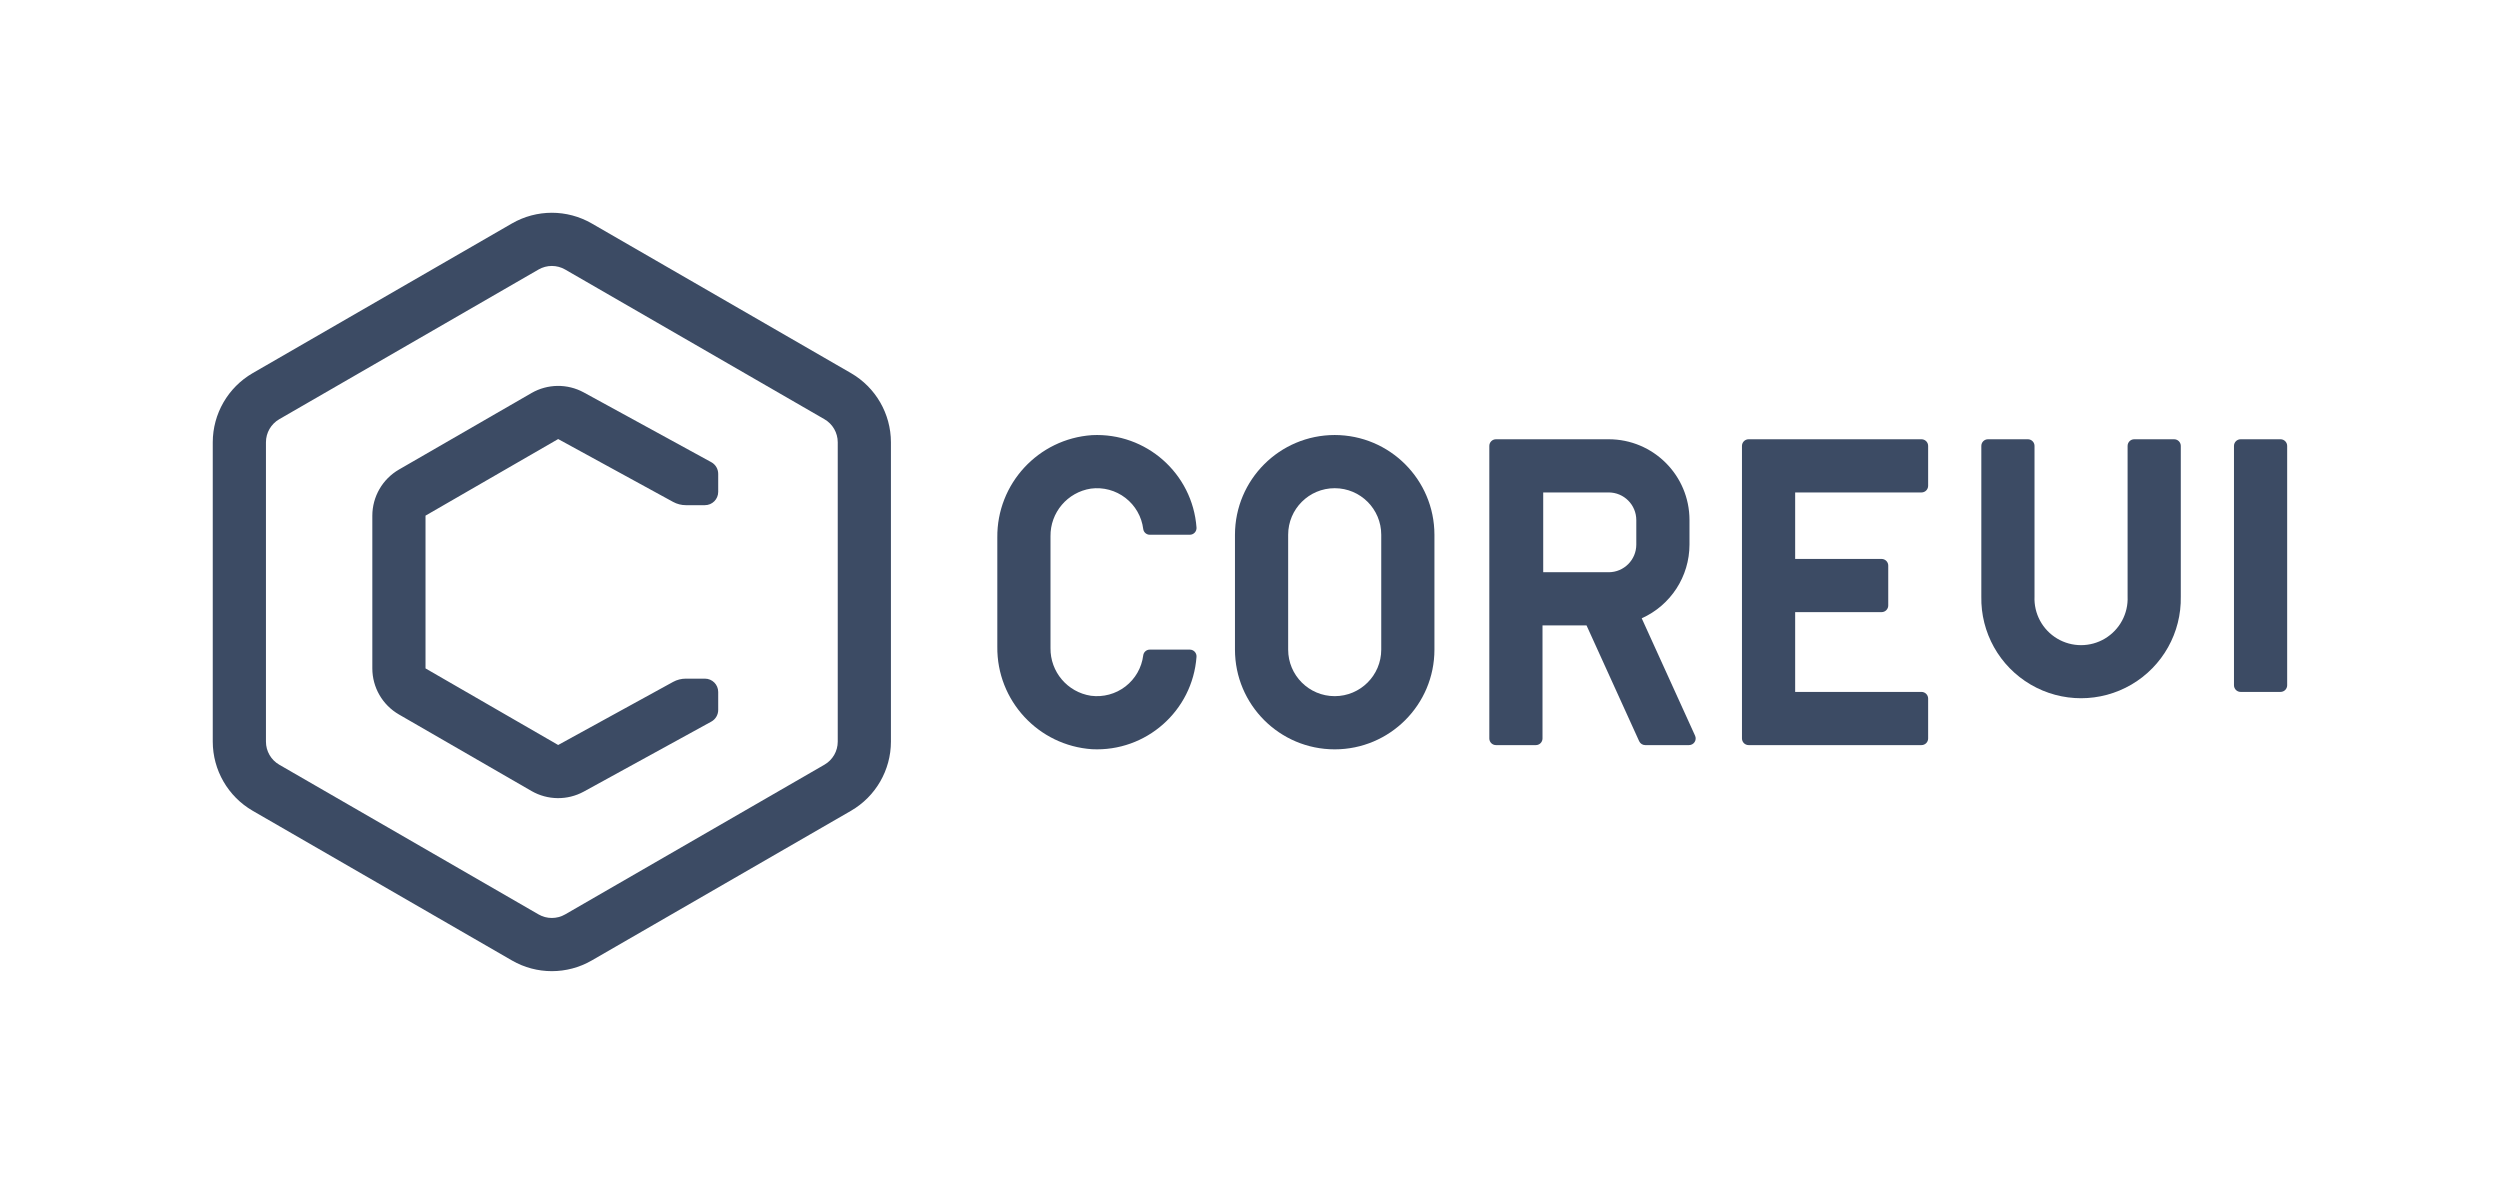
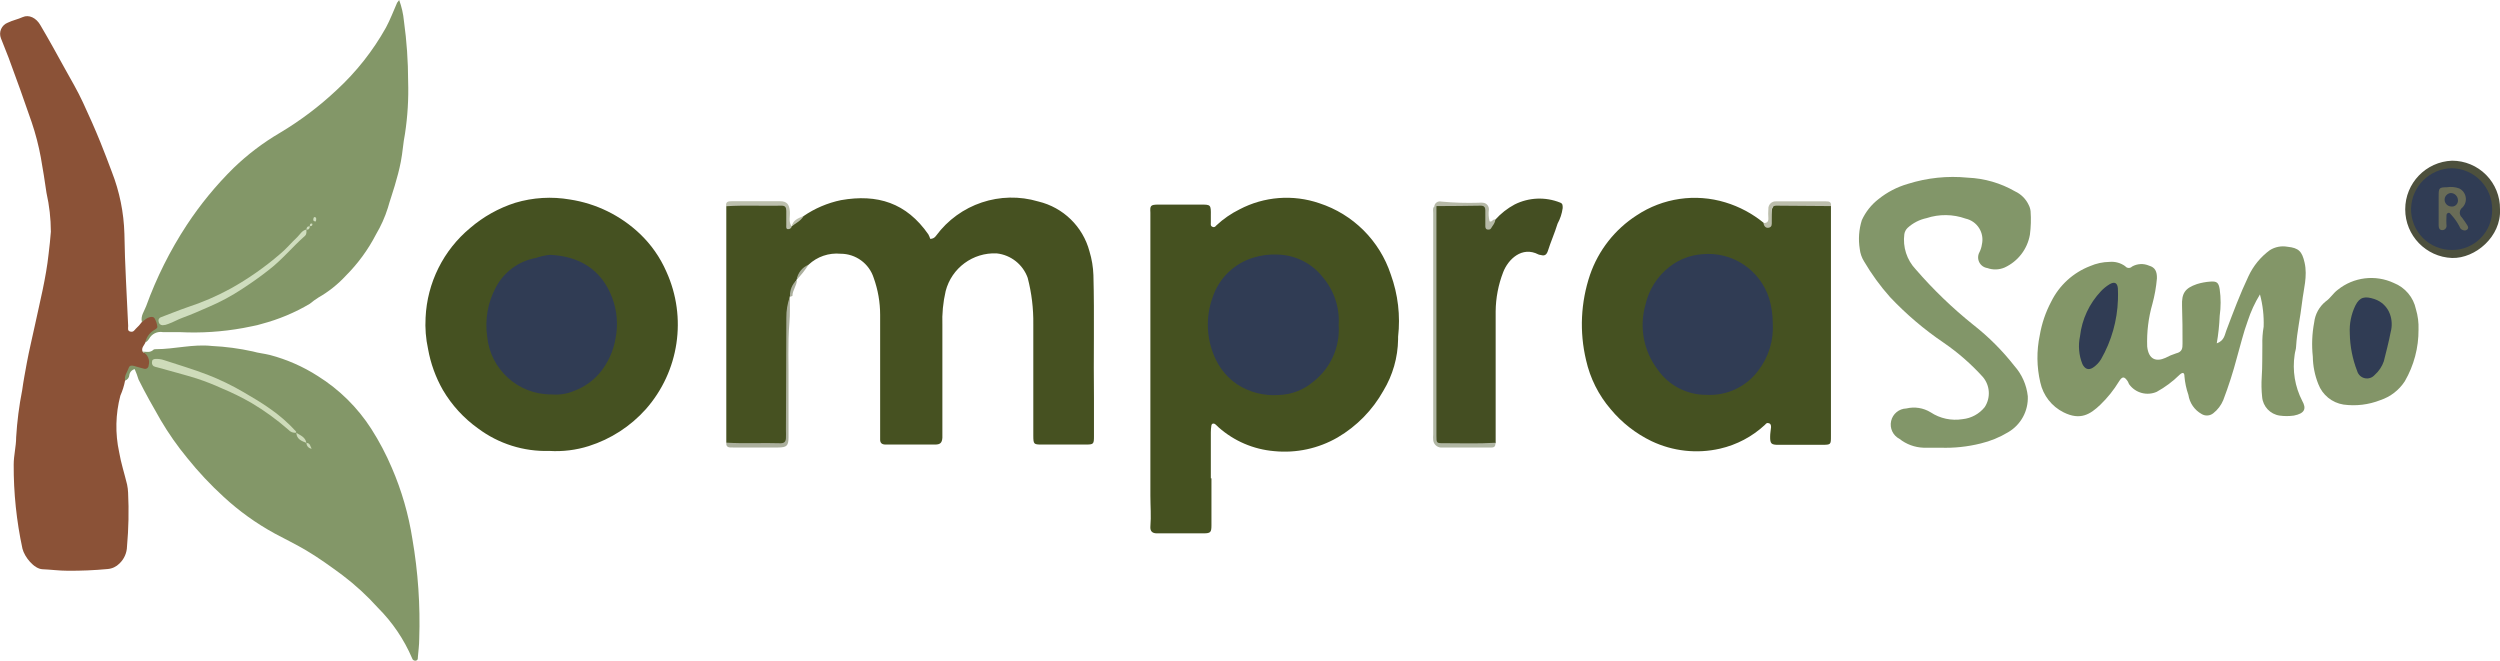
- <svg xmlns="http://www.w3.org/2000/svg" id="Warstwa_1" data-name="Warstwa 1" viewBox="0 0 376.011 178">
+ <svg xmlns="http://www.w3.org/2000/svg" id="Warstwa_1" data-name="Warstwa 1" viewBox="0 0 365.14 96.51">
  <defs>
-     <style>
-       .cls-1 {
-         fill: #3c4b64;
-       }
-     </style>
+     <style>.cls-1{fill:#465121;}.cls-2{fill:#8b5237;}.cls-3{fill:#455120;}.cls-4{fill:#839768;}.cls-5{fill:#455121;}.cls-6{fill:#303c54;}.cls-7{fill:#839668;}.cls-8{fill:#829669;}.cls-9{fill:#444e22;}.cls-10{fill:#839568;}.cls-11{fill:#4d503d;}.cls-12{fill:#b0b6a3;}.cls-13{fill:#abaf9d;}.cls-14{fill:#bdc0ae;}.cls-15{fill:#bcbeac;}.cls-16{fill:#b6b9a7;}.cls-17{fill:#cedbba;}.cls-18{fill:#cfddbe;}.cls-19{fill:#696c57;}</style>
  </defs>
-   <g>
-     <g>
-       <path class="cls-1" d="M128,56.124,89,33.608a12,12,0,0,0-12,0L38,56.124a12.034,12.034,0,0,0-6,10.392V111.55a12.033,12.033,0,0,0,6,10.392L77,144.459a12,12,0,0,0,12,0l39-22.517a12.033,12.033,0,0,0,6-10.392V66.517A12.034,12.034,0,0,0,128,56.124ZM126,111.55a4,4,0,0,1-2,3.464L85,137.531a4,4,0,0,1-4,0L42,115.014a4,4,0,0,1-2-3.464V66.517a4,4,0,0,1,2-3.464L81,40.536a4,4,0,0,1,4,0l39,22.517a4,4,0,0,1,2,3.464Z" />
-       <path class="cls-1" d="M106.022,102.071h-2.866a3.999,3.999,0,0,0-1.925.493L83.95,112.05,64,100.531V77.554L83.95,66.035l17.289,9.455a4,4,0,0,0,1.919.49h2.863a2,2,0,0,0,2-2V71.269a2,2,0,0,0-1.04-1.755L87.793,59.019a8.039,8.039,0,0,0-7.843.09L60,70.626A8.024,8.024,0,0,0,56,77.555v22.976a8,8,0,0,0,4,6.928l19.95,11.519a8.043,8.043,0,0,0,7.843.088l19.19-10.531a2,2,0,0,0,1.038-1.753v-2.71A2,2,0,0,0,106.022,102.071Z" />
-     </g>
-     <g>
-       <path class="cls-1" d="M200.745,65.428a15.017,15.017,0,0,0-15,14.999V97.705a15,15,0,1,0,30,0V80.428A15.017,15.017,0,0,0,200.745,65.428Zm7,32.277a7,7,0,1,1-14,0V80.428a7,7,0,0,1,14,0Z" />
-       <path class="cls-1" d="M164.079,73.488a7.01,7.01,0,0,1,7.868,6.075.989.989,0,0,0,.984.865h6.03a1.011,1.011,0,0,0,.999-1.097,15.018,15.018,0,0,0-15.716-13.884A15.288,15.288,0,0,0,150,80.864V97.27a15.288,15.288,0,0,0,14.244,15.416A15.018,15.018,0,0,0,179.96,98.802a1.011,1.011,0,0,0-.999-1.097h-6.03a.989.989,0,0,0-.984.865,7.01,7.01,0,0,1-7.868,6.076A7.164,7.164,0,0,1,158,97.461V80.672A7.164,7.164,0,0,1,164.079,73.488Z" />
-       <path class="cls-1" d="M246.922,92.994a12.158,12.158,0,0,0,7.184-11.077V78.216A12.149,12.149,0,0,0,241.957,66.067H225a1,1,0,0,0-1,1v44a1,1,0,0,0,1,1h6a1,1,0,0,0,1-1v-17h6.622l7.915,17.414a1,1,0,0,0,.91.586h6.591a1,1,0,0,0,.91-1.414Zm-.816-11.077a4.154,4.154,0,0,1-4.149,4.149h-9.851v-12h9.851a4.154,4.154,0,0,1,4.149,4.149Z" />
-       <path class="cls-1" d="M289,66.067H263a1,1,0,0,0-1,1v44a1,1,0,0,0,1,1h26a1,1,0,0,0,1-1v-6a1,1,0,0,0-1-1H270v-12h13a1,1,0,0,0,1-1v-6a1,1,0,0,0-1-1H270v-10h19a1,1,0,0,0,1-1v-6A1,1,0,0,0,289,66.067Z" />
-       <path class="cls-1" d="M327,66.067h-6a1,1,0,0,0-1,1V89.714a7.007,7.007,0,1,1-14,0V67.067a1,1,0,0,0-1-1h-6a1,1,0,0,0-1,1V89.714a15.003,15.003,0,1,0,30,0V67.067A1,1,0,0,0,327,66.067Z" />
-       <rect class="cls-1" x="336" y="66.067" width="8" height="38" rx="1" />
-     </g>
-   </g>
+   <path class="cls-1" d="M112.08,104.79c0-1.51,0-3,0-4.53q0-14.57,0-29.14c0-.29,0-.58,0-.86a1.74,1.74,0,0,1,1.37-.38c2,0,4,0,6,0,1.53,0,1.63.18,1.72,1.69,0,.54-.49,1.34.48,1.63h0c.36-.74,1.2-.92,1.7-1.49a15.12,15.12,0,0,1,5.49-2.34c5.31-.93,9.55.39,12.75,5a3.85,3.85,0,0,1,.28.66,1,1,0,0,0,.85-.46,13.71,13.71,0,0,1,14.94-5,10.17,10.17,0,0,1,7.46,7.27,13.56,13.56,0,0,1,.58,3.49c.16,6,0,12,.08,18,0,1.83,0,3.67,0,5.51,0,1.18-.05,1.23-1.26,1.23h-6.37c-1.17,0-1.22-.06-1.23-1.27,0-5.44,0-10.87,0-16.3a25.49,25.49,0,0,0-.82-6.78,5.43,5.43,0,0,0-4.52-3.57,7.35,7.35,0,0,0-7.46,5.5,18.93,18.93,0,0,0-.48,5c0,5.18,0,10.37,0,15.56,0,.29,0,.57,0,.86-.05.73-.3,1-1.06,1-2.41,0-4.82,0-7.23,0-.57,0-.83-.25-.8-.81,0-.25,0-.49,0-.74,0-5.8,0-11.6,0-17.4a16,16,0,0,0-.94-5.39,5.07,5.07,0,0,0-4.84-3.53,6,6,0,0,0-4.66,1.59A6.26,6.26,0,0,0,122.35,81h0a10.91,10.91,0,0,0-1,2.47h0a32.49,32.49,0,0,0-.34,5.83c-.09,4.65,0,9.31,0,14,0,1.66-.24,1.89-1.92,1.9h-5.51A1.89,1.89,0,0,1,112.08,104.79Z" transform="translate(-6 -40.14)" />
+   <path class="cls-2" d="M24.27,95.72a10,10,0,0,1-.69,2.2,17.71,17.71,0,0,0-.18,8.25c.27,1.6.78,3.15,1.16,4.73a7.15,7.15,0,0,1,.15,1.21,57,57,0,0,1-.16,7.84,3.54,3.54,0,0,1-1.1,2.49,2.73,2.73,0,0,1-1.72.81,57.62,57.62,0,0,1-5.87.25c-1.22,0-2.44-.17-3.66-.22s-2.61-1.77-2.92-3A57,57,0,0,1,8,108c0-1.35.36-2.66.36-4a51.43,51.43,0,0,1,.88-6.87c.18-1.34.44-2.66.68-4,.34-1.84.79-3.66,1.18-5.49.74-3.46,1.62-6.89,2-10.42.12-1.08.26-2.15.33-3.24a26.28,26.28,0,0,0-.64-5.67c-.25-1.73-.52-3.47-.83-5.19A36.66,36.66,0,0,0,10.63,58Q9,53.26,7.25,48.55c-.36-.93-.73-1.87-1.11-2.81a1.75,1.75,0,0,1,1-2.29c.7-.34,1.46-.49,2.17-.81.9-.41,2,.09,2.62,1.23,1.23,2.08,2.39,4.2,3.56,6.32.9,1.62,1.85,3.23,2.63,4.92C19,57,19.89,59,20.67,60.93c.57,1.43,1.13,2.86,1.66,4.3a26.86,26.86,0,0,1,1.84,9.06c.06,4.49.36,9,.55,13.46,0,.3-.14.72.31.82s.56-.15.8-.41a6.46,6.46,0,0,0,.9-1c.29-.63.69-1.1,1.48-1s.77.75,1,1.26a.67.67,0,0,1-.35.92c-.82.34-1.13,1.12-1.6,1.76-.16.46-.66.81-.44,1.39.24.36.8.11,1,.54a1.91,1.91,0,0,1,.06,1.77c-.3.61-.89.48-1.41.36-1.54-.34-1.54-.35-2,1.22A1,1,0,0,1,24.27,95.72Z" transform="translate(-6 -40.14)" />
+   <path class="cls-3" d="M182.94,110c0,2.29,0,4.57,0,6.86,0,1-.12,1.17-1.1,1.18-2.29,0-4.58,0-6.87,0-.7,0-1-.34-.95-1,.13-1.51,0-3,0-4.53q0-20.28,0-40.57c0-.25,0-.49,0-.74-.06-1,0-1.16,1.09-1.18.74,0,1.47,0,2.21,0h4c1.53,0,1.55,0,1.53,1.6,0,.32,0,.65,0,1s-.07.5.21.64.44,0,.62-.22a14.09,14.09,0,0,1,3.36-2.32,14.77,14.77,0,0,1,11.65-.9,16.32,16.32,0,0,1,10.44,10.4,20,20,0,0,1,1.07,9.11,2.3,2.3,0,0,0,0,.37,14.91,14.91,0,0,1-2.15,7.51,18.21,18.21,0,0,1-6.68,6.82,15.45,15.45,0,0,1-9.28,2,14,14,0,0,1-8.09-3.46c-.18-.16-.34-.35-.53-.49s-.49-.11-.54.21a6.37,6.37,0,0,0-.08,1V110Z" transform="translate(-6 -40.14)" />
+   <path class="cls-4" d="M24.27,95.72c-.15-.71.33-1.24.53-1.85.13-.41.49-.36.82-.27s.93.28,1.4.39a.52.52,0,0,0,.69-.49,1.68,1.68,0,0,0-.92-2c.56,0,1.15.2,1.63-.29a.55.55,0,0,1,.35-.07c2.73,0,5.42-.77,8.16-.47a35.88,35.88,0,0,1,6,.8c.81.24,1.67.31,2.5.52a24.52,24.52,0,0,1,7,3.08,25.06,25.06,0,0,1,7.8,7.71,38.51,38.51,0,0,1,3,5.69,42.73,42.73,0,0,1,3,10.38,71.58,71.58,0,0,1,1,14.62c0,.9-.13,1.79-.2,2.68,0,.21,0,.42-.28.48a.47.47,0,0,1-.56-.35,23.45,23.45,0,0,0-5-7.38,37.07,37.07,0,0,0-5.17-4.75c-1.72-1.27-3.46-2.53-5.28-3.61-1.48-.88-3.07-1.65-4.6-2.47a37.49,37.49,0,0,1-7.48-5.37,50.5,50.5,0,0,1-5.3-5.65,42.84,42.84,0,0,1-3.89-5.55c-1.15-2-2.24-3.92-3.24-5.94a12.71,12.71,0,0,0-.56-1.51,1.05,1.05,0,0,0-.78.88A.89.89,0,0,1,24.27,95.72Z" transform="translate(-6 -40.14)" />
+   <path class="cls-4" d="M27.23,90.12a2.74,2.74,0,0,1,1.18-1.71c.24-.15.6-.3.57-.56a3.14,3.14,0,0,0-.4-1.21c-.19-.35-.84-.25-1.38.17-.15.13-.31.25-.47.37-.23-.88.34-1.58.61-2.31A57.1,57.1,0,0,1,33.28,73a51.34,51.34,0,0,1,6.84-8.33,35.83,35.83,0,0,1,6.75-5.12,47.8,47.8,0,0,0,8.32-6.28,36.86,36.86,0,0,0,7.18-9.1C63,43,63.47,41.74,64,40.54a3.59,3.59,0,0,1,.3-.4A12.32,12.32,0,0,1,65,43.23,64.58,64.58,0,0,1,65.61,52a42.09,42.09,0,0,1-.46,7.68c-.27,1.35-.34,2.74-.61,4.1-.23,1.19-.55,2.34-.89,3.5s-.7,2.14-1,3.22a18.44,18.44,0,0,1-1.73,3.87,24.32,24.32,0,0,1-4.42,6.05,16.78,16.78,0,0,1-4,3.18,11.3,11.3,0,0,0-1.25.91,27.62,27.62,0,0,1-7,2.93c-.88.29-1.83.4-2.74.61a40.45,40.45,0,0,1-9.25.6c-.82,0-1.64,0-2.45,0a1.92,1.92,0,0,0-2.05,1C27.62,89.82,27.5,90.05,27.23,90.12Z" transform="translate(-6 -40.14)" />
+   <path class="cls-5" d="M273.42,70.24c0,.53,0,1.06,0,1.59q0,16,0,32c0,1.26,0,1.27-1.31,1.28-2.12,0-4.25,0-6.37,0-1.05,0-1.21-.17-1.2-1.21,0-.45.09-.89.13-1.34,0-.25,0-.5-.3-.6s-.38,0-.59.23a14.35,14.35,0,0,1-6.57,3.48,15.31,15.31,0,0,1-10-1.1,17.82,17.82,0,0,1-5.95-4.65,16.58,16.58,0,0,1-3.61-7.2,22.59,22.59,0,0,1,.58-12.44,16.86,16.86,0,0,1,6.82-8.69A15.34,15.34,0,0,1,258,69.7a16.28,16.28,0,0,1,5.61,3c.67.42.95.2,1-.55.24-2.36.25-2.27,2.66-2.23,1.55,0,3.1-.07,4.65-.07A2,2,0,0,1,273.42,70.24Z" transform="translate(-6 -40.14)" />
+   <path class="cls-5" d="M86.23,106a16.54,16.54,0,0,1-10.4-3.28,18.3,18.3,0,0,1-5.14-5.61,18.73,18.73,0,0,1-2.17-6,17,17,0,0,1-.36-4.59,18.08,18.08,0,0,1,6.51-13.08,19,19,0,0,1,6.58-3.68,17.51,17.51,0,0,1,8-.48,19,19,0,0,1,10.2,5,17,17,0,0,1,3.88,5.54,18.69,18.69,0,0,1-3,20.08A18.79,18.79,0,0,1,92,105.29,15.85,15.85,0,0,1,86.23,106Z" transform="translate(-6 -40.14)" />
+   <path class="cls-6" d="M86.57,97.75a9.37,9.37,0,0,1-9.42-8.5,11.65,11.65,0,0,1,1.24-7.08,8.28,8.28,0,0,1,5.9-4.36,9.52,9.52,0,0,1,2-.45c4.21.17,7.55,2.07,9.13,6.28a10.89,10.89,0,0,1,.49,5.9,10.72,10.72,0,0,1-2.34,5.1A9,9,0,0,1,90,97.17,6.9,6.9,0,0,1,86.57,97.75Z" transform="translate(-6 -40.14)" />
+   <path class="cls-7" d="M329.77,90.29c1.12-.4,1.16-1.27,1.4-1.88,1-2.65,2-5.33,3.23-7.92a9.88,9.88,0,0,1,3.12-3.81,3.62,3.62,0,0,1,2.58-.5c1.65.17,2.13.68,2.5,2.32.45,2-.15,3.88-.37,5.81-.24,2.14-.74,4.26-.87,6.42,0,.41-.17.8-.21,1.2a11.07,11.07,0,0,0,1.11,6.77c.64,1.13.36,1.83-1.23,2.14a7.62,7.62,0,0,1-2.08,0,3,3,0,0,1-2.55-2.71,16.88,16.88,0,0,1-.06-2.93c.11-1.55.06-3.11.09-4.66a13.43,13.43,0,0,1,.19-2.68,16,16,0,0,0-.54-4.72A18.33,18.33,0,0,0,334.3,87c-.65,1.75-1.06,3.57-1.58,5.35a61.57,61.57,0,0,1-2,6.23,4.76,4.76,0,0,1-1.46,1.92,1.48,1.48,0,0,1-1.7.11,3.85,3.85,0,0,1-1.93-2.79,11,11,0,0,1-.58-2.73c0-.55-.26-.62-.7-.22A15.24,15.24,0,0,1,321,97.37a3.32,3.32,0,0,1-4-1.07c-.1-.12-.12-.3-.21-.43-.51-.78-.81-.81-1.31,0a16.83,16.83,0,0,1-2.71,3.38c-1.49,1.43-2.94,2.32-5.36,1.12A6.39,6.39,0,0,1,304,96a15.86,15.86,0,0,1-.08-6.89,16.25,16.25,0,0,1,1.68-4.93A10.57,10.57,0,0,1,311.28,79a7.39,7.39,0,0,1,2.83-.61,3.38,3.38,0,0,1,2.29.63.66.66,0,0,0,1,.05,2.78,2.78,0,0,1,2.48-.13c.89.25,1.18.86,1.15,1.88a21.21,21.21,0,0,1-.66,3.71,19.91,19.91,0,0,0-.76,6.23c.21,1.93,1.35,2.24,2.66,1.65a9.32,9.32,0,0,1,1.56-.66c.89-.21.95-.74.94-1.43,0-1.83,0-3.67-.07-5.51s.43-2.58,2.18-3.18a8.8,8.8,0,0,1,1.92-.36c1-.08,1.24.15,1.4,1.11a14.15,14.15,0,0,1,0,3.9A30.33,30.33,0,0,1,329.77,90.29Z" transform="translate(-6 -40.14)" />
+   <path class="cls-8" d="M289.38,105.53c-.82,0-1.64,0-2.46,0a6,6,0,0,1-3.49-1.29,2.35,2.35,0,0,1,1-4.44,4.69,4.69,0,0,1,3.55.56,6.56,6.56,0,0,0,4.67,1,4.76,4.76,0,0,0,3.23-1.76,3.69,3.69,0,0,0-.27-4.4,32.59,32.59,0,0,0-5.72-5,47.06,47.06,0,0,1-7.84-6.67,32.69,32.69,0,0,1-3.79-5.21,4.27,4.27,0,0,1-.63-1.81,9.15,9.15,0,0,1,.3-4.21,8.18,8.18,0,0,1,2.44-3.08A12.27,12.27,0,0,1,284.64,67a21.91,21.91,0,0,1,8.77-.91,15.08,15.08,0,0,1,6.9,2,4.09,4.09,0,0,1,2,2,2.51,2.51,0,0,1,.27.91,16.93,16.93,0,0,1-.1,3.42,6.51,6.51,0,0,1-3.71,4.8,3.44,3.44,0,0,1-2.51.07,1.57,1.57,0,0,1-1.15-2.31,3.66,3.66,0,0,0,.36-1.15,3.14,3.14,0,0,0-2.38-3.76,8.8,8.8,0,0,0-5.71-.07,5.89,5.89,0,0,0-2.75,1.41,1.63,1.63,0,0,0-.49.92,6.28,6.28,0,0,0,1.67,5.16,64.26,64.26,0,0,0,8.4,8.09,35.06,35.06,0,0,1,6,6A7.91,7.91,0,0,1,302.17,98a5.79,5.79,0,0,1-2.87,5.27,14.11,14.11,0,0,1-4,1.64A21.25,21.25,0,0,1,289.38,105.53Z" transform="translate(-6 -40.14)" />
+   <path class="cls-9" d="M224.4,72.22A10.37,10.37,0,0,1,227.23,70a8.1,8.1,0,0,1,6.64-.27c.42.15.36.49.37.8a6.58,6.58,0,0,1-.75,2.28c-.41,1.35-1,2.66-1.42,4-.18.52-.46.75-1,.58a1.45,1.45,0,0,1-.36-.08c-2.43-1.27-4.45.73-5.16,2.58a16.26,16.26,0,0,0-1.1,5.74c0,6,0,12,0,18,0,.41,0,.81,0,1.22a1.66,1.66,0,0,1-1.25.37H217c-.92,0-1.45-.3-1.45-1.35,0-11,0-22,0-32.94a1.51,1.51,0,0,1,.08-.48.9.9,0,0,1,1-.49c1.71.14,3.42.07,5.13,0,1,0,1.48.31,1.35,1.34a2.67,2.67,0,0,0,0,.49c0,.4-.08.93.36,1.09S224.08,72.43,224.4,72.22Z" transform="translate(-6 -40.14)" />
+   <path class="cls-10" d="M359.24,88.26a14.86,14.86,0,0,1-2,7.56,6.81,6.81,0,0,1-3.57,2.76,10.74,10.74,0,0,1-5.39.65,4.72,4.72,0,0,1-3.68-3,11.22,11.22,0,0,1-.8-4,17,17,0,0,1,.2-5,4.61,4.61,0,0,1,1.69-3.07c.68-.46,1.08-1.2,1.75-1.69a7.8,7.8,0,0,1,8.19-1,5.29,5.29,0,0,1,3.23,3.83A9.19,9.19,0,0,1,359.24,88.26Z" transform="translate(-6 -40.14)" />
+   <path class="cls-11" d="M371.14,70.69c.2,4-3.61,7.22-7,7.13a7.11,7.11,0,0,1,0-14.21A7,7,0,0,1,371.14,70.69Z" transform="translate(-6 -40.14)" />
+   <path class="cls-12" d="M215.8,70.24q0,16.8,0,33.58c0,1,0,1.06,1,1.05,2.53,0,5.06.09,7.59-.06.08.46-.1.7-.58.7h-7.35a1.21,1.21,0,0,1-1.13-1.07,4.83,4.83,0,0,1,0-.85V71.25c0-.35-.12-.74.2-1A.2.2,0,0,1,215.8,70.24Z" transform="translate(-6 -40.14)" />
+   <path class="cls-13" d="M112.08,104.79c2.65.17,5.3,0,7.94.09.53,0,.74-.24.77-.72s0-.82,0-1.23l.06-16.37a8.68,8.68,0,0,1,.51-3.07c0,1.26.05,2.52-.06,3.78-.26,3.09-.09,6.18-.13,9.28,0,2.48,0,5,0,7.45,0,1.25-.26,1.49-1.51,1.5q-3.3,0-6.6,0C112.59,105.5,112,105.57,112.08,104.79Z" transform="translate(-6 -40.14)" />
+   <path class="cls-14" d="M121.64,73.2a.51.51,0,0,1-.54.41c-.33,0-.26-.37-.26-.6,0-.69,0-1.38,0-2.08,0-.49-.16-.77-.7-.75-2.69.06-5.38-.09-8.07.08-.12-.67.29-.73.79-.73h4.75c.78,0,1.55,0,2.32,0,1,0,1.34.47,1.43,1.43C121.44,71.73,121.11,72.52,121.64,73.2Z" transform="translate(-6 -40.14)" />
+   <path class="cls-15" d="M273.42,70.24l-7.94-.06c-.54,0-.72.21-.7.72s0,1.06,0,1.59c0,.37.06.78-.41.9s-.72-.22-.82-.66c.47,0,.77-.17.73-.72a8.44,8.44,0,0,1,0-1.33,1.06,1.06,0,0,1,1.15-1.13c2.42,0,4.84,0,7.26,0C273.21,69.53,273.51,69.68,273.42,70.24Z" transform="translate(-6 -40.14)" />
+   <path class="cls-16" d="M215.8,70.24l-.31,0a.82.82,0,0,1,1-.66,44,44,0,0,0,5.5.17,2.45,2.45,0,0,1,.61,0,.94.94,0,0,1,.86,1,4.51,4.51,0,0,0,.1,1.71c.36.2.49-.4.83-.25,0,.52-.39.87-.62,1.29-.1.19-.35.19-.55.16s-.28-.26-.28-.46c0-.77,0-1.55,0-2.31,0-.53-.2-.72-.72-.71C220.1,70.22,218,70.23,215.8,70.24Z" transform="translate(-6 -40.14)" />
+   <path class="cls-13" d="M122.35,81a2.86,2.86,0,0,1,1.73-2.19A12.63,12.63,0,0,1,122.35,81Z" transform="translate(-6 -40.14)" />
+   <path class="cls-13" d="M121.39,83.49a3,3,0,0,1,1-2.47c0,.84-.65,1.5-.65,2.34C121.7,83.4,121.49,83.44,121.39,83.49Z" transform="translate(-6 -40.14)" />
+   <path class="cls-14" d="M123.34,71.71c-.37.72-1.11,1-1.7,1.49C121.83,72.27,122.6,72,123.34,71.71Z" transform="translate(-6 -40.14)" />
+   <path class="cls-6" d="M201.52,87.62a9.65,9.65,0,0,1-3.72,8.28,8.11,8.11,0,0,1-5,1.93,9.82,9.82,0,0,1-6.13-1.57,9.14,9.14,0,0,1-3-3.42,11.7,11.7,0,0,1-.56-9.27,9,9,0,0,1,6.06-5.83,9.89,9.89,0,0,1,3.35-.42,8.62,8.62,0,0,1,6.7,3.33A9.78,9.78,0,0,1,201.52,87.62Z" transform="translate(-6 -40.14)" />
+   <path class="cls-17" d="M49.29,103.34a1.31,1.31,0,0,1-1.19-.45A36.1,36.1,0,0,0,42.74,99a37.19,37.19,0,0,0-4.34-2.14,35.06,35.06,0,0,0-3.68-1.44c-1.89-.59-3.81-1.08-5.72-1.62a2.23,2.23,0,0,1-.57-.18.63.63,0,0,1-.22-.66c0-.29.25-.39.52-.4a3.49,3.49,0,0,1,1.2.17c2.12.7,4.27,1.33,6.35,2.13a36.85,36.85,0,0,1,5.33,2.58c1.25.73,2.51,1.47,3.69,2.3a22.38,22.38,0,0,1,3.93,3.41c.05,0,0,.15,0,.23Z" transform="translate(-6 -40.14)" />
+   <path class="cls-17" d="M49.27,103.35c.61.38,1.34.63,1.48,1.48v0c-.7-.28-1.42-.54-1.47-1.47Z" transform="translate(-6 -40.14)" />
+   <path class="cls-17" d="M50.75,104.83c.57,0,.56.52.77.85a.85.85,0,0,1-.76-.87Z" transform="translate(-6 -40.14)" />
+   <path class="cls-18" d="M50.75,73.67c0,.32.07.67-.21.92-1.82,1.6-3.35,3.5-5.31,5-1.26,1-2.55,1.89-3.86,2.75a30.41,30.41,0,0,1-4.87,2.62c-1.26.55-2.51,1.11-3.81,1.58-.71.25-1.38.66-2.11.91a2.14,2.14,0,0,1-.82.19.58.58,0,0,1-.59-.52.52.52,0,0,1,.37-.66c1.29-.48,2.54-1,3.85-1.45a37.36,37.36,0,0,0,6.33-2.74,43.44,43.44,0,0,0,7.15-5c.91-.74,1.66-1.67,2.52-2.47.43-.41.7-1,1.37-1.14Z" transform="translate(-6 -40.14)" />
+   <path class="cls-18" d="M52,71.84c.18.06.2.21.18.37s0,.35-.25.25-.17-.24-.15-.4S51.88,71.84,52,71.84Z" transform="translate(-6 -40.14)" />
+   <path class="cls-18" d="M50.76,73.68c0-.33.15-.51.49-.49v0c0,.34-.15.51-.49.5Z" transform="translate(-6 -40.14)" />
+   <path class="cls-18" d="M51.25,73.19c0-.2,0-.42.29-.4,0,0,.08,0,.09.08,0,.3-.19.3-.39.3Z" transform="translate(-6 -40.14)" />
+   <path class="cls-6" d="M264.92,87.29a10.32,10.32,0,0,1-2.13,7,8.83,8.83,0,0,1-7.55,3.52,8.63,8.63,0,0,1-7.13-3.69,10.78,10.78,0,0,1-1.8-9.41,9.75,9.75,0,0,1,3.63-5.68,8.75,8.75,0,0,1,4.67-1.76,9.31,9.31,0,0,1,9.8,6.51A12.6,12.6,0,0,1,264.92,87.29Z" transform="translate(-6 -40.14)" />
+   <path class="cls-6" d="M315.34,83.89a18.75,18.75,0,0,1-2.47,8.72,3.9,3.9,0,0,1-1.17,1.22c-.66.43-1.19.21-1.55-.51a7,7,0,0,1-.35-4.08,11.42,11.42,0,0,1,3.07-6.58,6.1,6.1,0,0,1,1.24-1c.73-.44,1.16-.21,1.22.62C315.37,82.83,315.34,83.36,315.34,83.89Z" transform="translate(-6 -40.14)" />
+   <path class="cls-6" d="M349.2,88.82a8.28,8.28,0,0,1,.82-4.06c.64-1.27,1.4-1.39,2.78-.94A3.6,3.6,0,0,1,355.06,86a4.37,4.37,0,0,1,.11,2.65c-.27,1.43-.65,2.85-1,4.26a4.7,4.7,0,0,1-1.34,2,1.49,1.49,0,0,1-2.55-.57A16,16,0,0,1,349.2,88.82Z" transform="translate(-6 -40.14)" />
+   <path class="cls-6" d="M370,70.76a5.83,5.83,0,0,1-5.85,5.89,5.94,5.94,0,0,1-6-6.05,6.06,6.06,0,0,1,6-5.89A6,6,0,0,1,370,70.76Z" transform="translate(-6 -40.14)" />
+   <path class="cls-19" d="M362.18,70.68c0-.66,0-1.31,0-2,0-1.1.11-1.18,1.19-1.19a3.59,3.59,0,0,1,1.81.17,1.74,1.74,0,0,1,.48,2.78.94.94,0,0,0-.08,1.47c.28.35.52.73.76,1.1.14.21.25.45,0,.66s-.53.14-.79,0-.27-.4-.41-.6a7.81,7.81,0,0,0-1.12-1.56c-.14-.13-.22-.37-.48-.26s-.21.34-.22.53a9.92,9.92,0,0,0,0,1.22.62.62,0,0,1-.61.75c-.43,0-.53-.33-.53-.67,0-.82,0-1.64,0-2.45Z" transform="translate(-6 -40.14)" />
+   <path class="cls-6" d="M364,70.3a1,1,0,0,1-.94-1.16,1,1,0,0,1,.9-.81A1.07,1.07,0,0,1,365,69.4.87.87,0,0,1,364,70.3Z" transform="translate(-6 -40.14)" />
</svg>
